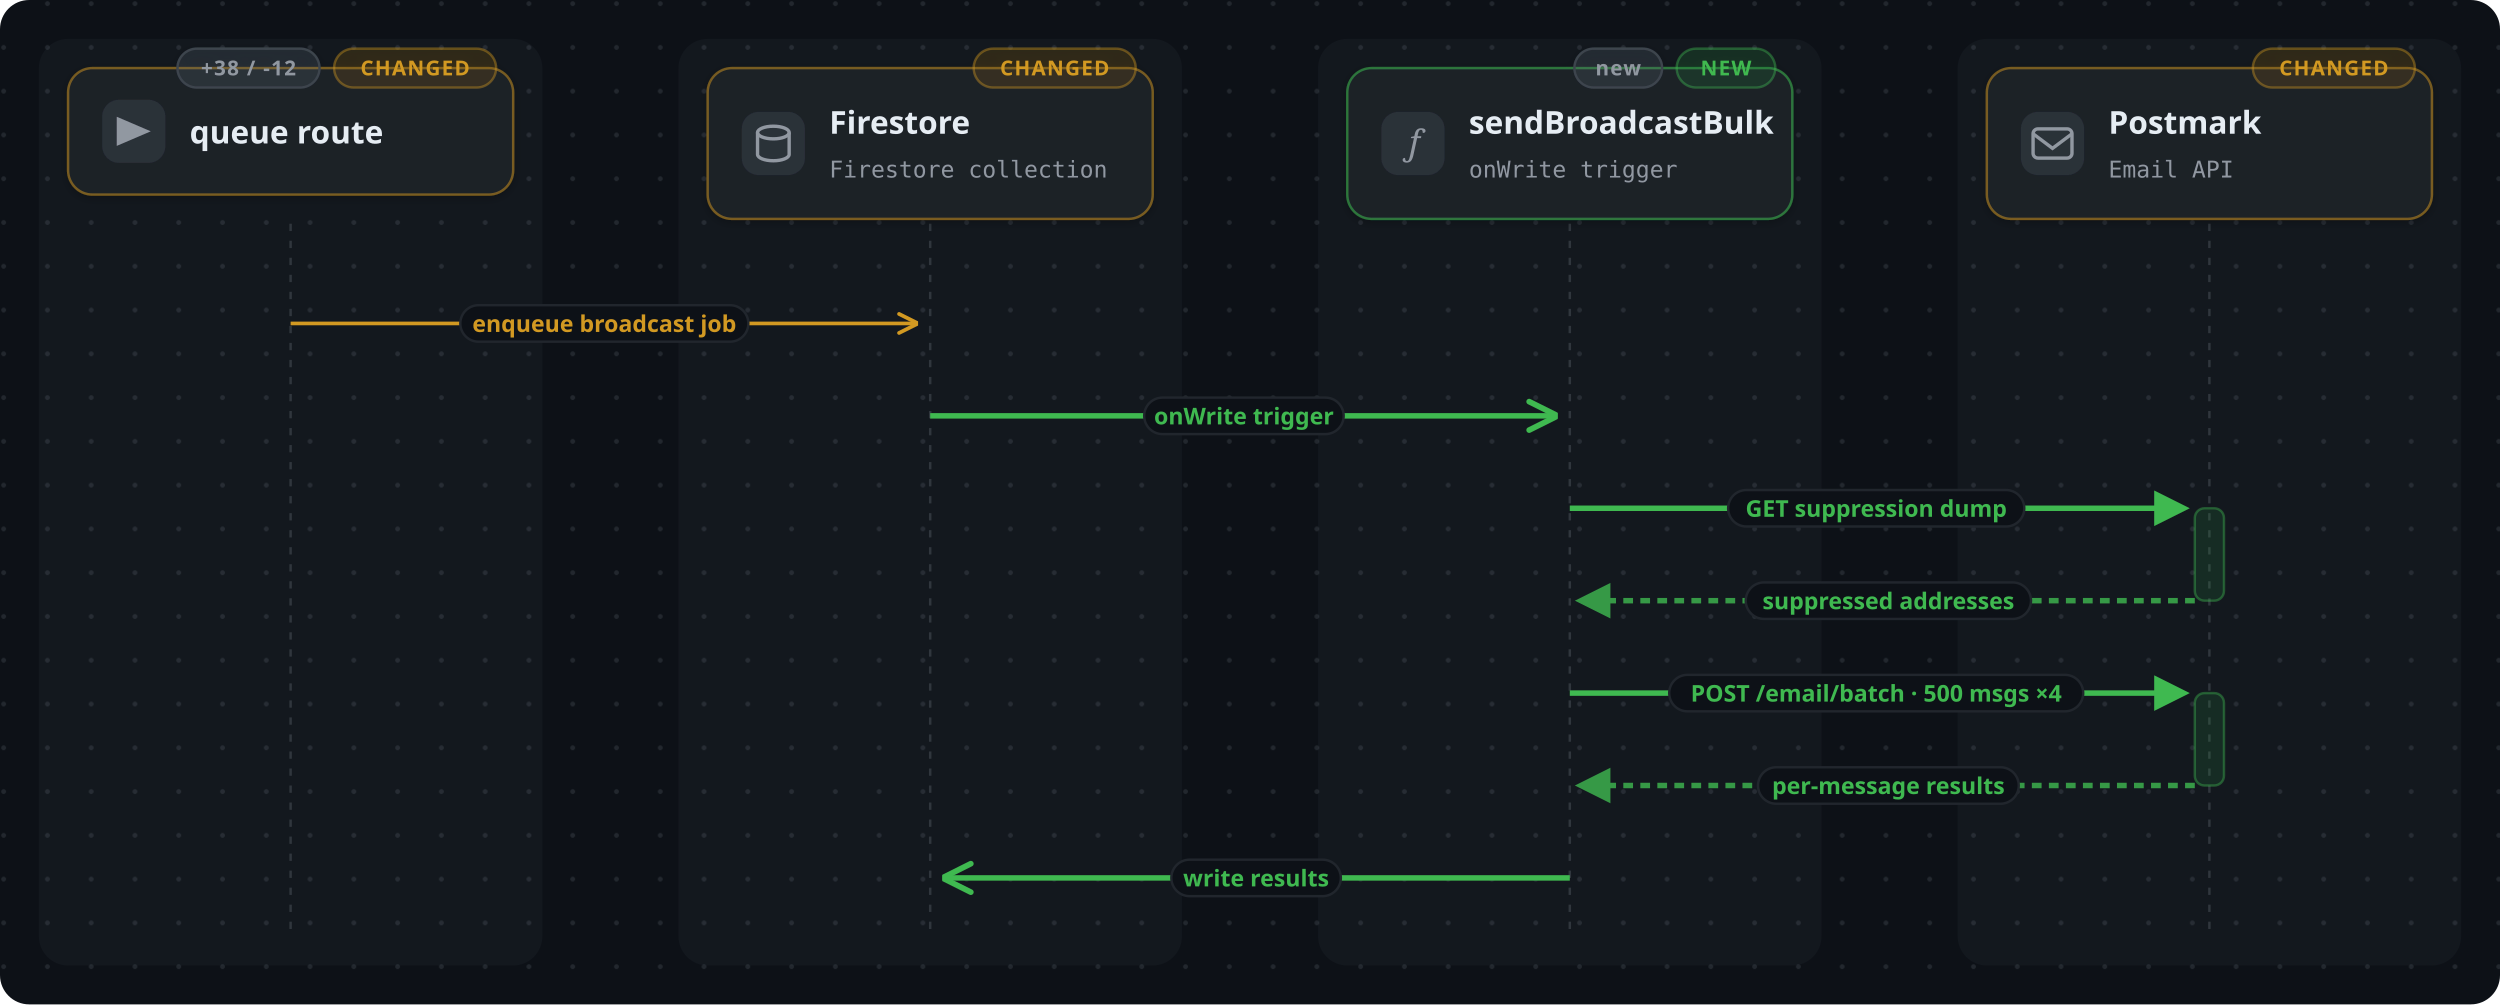
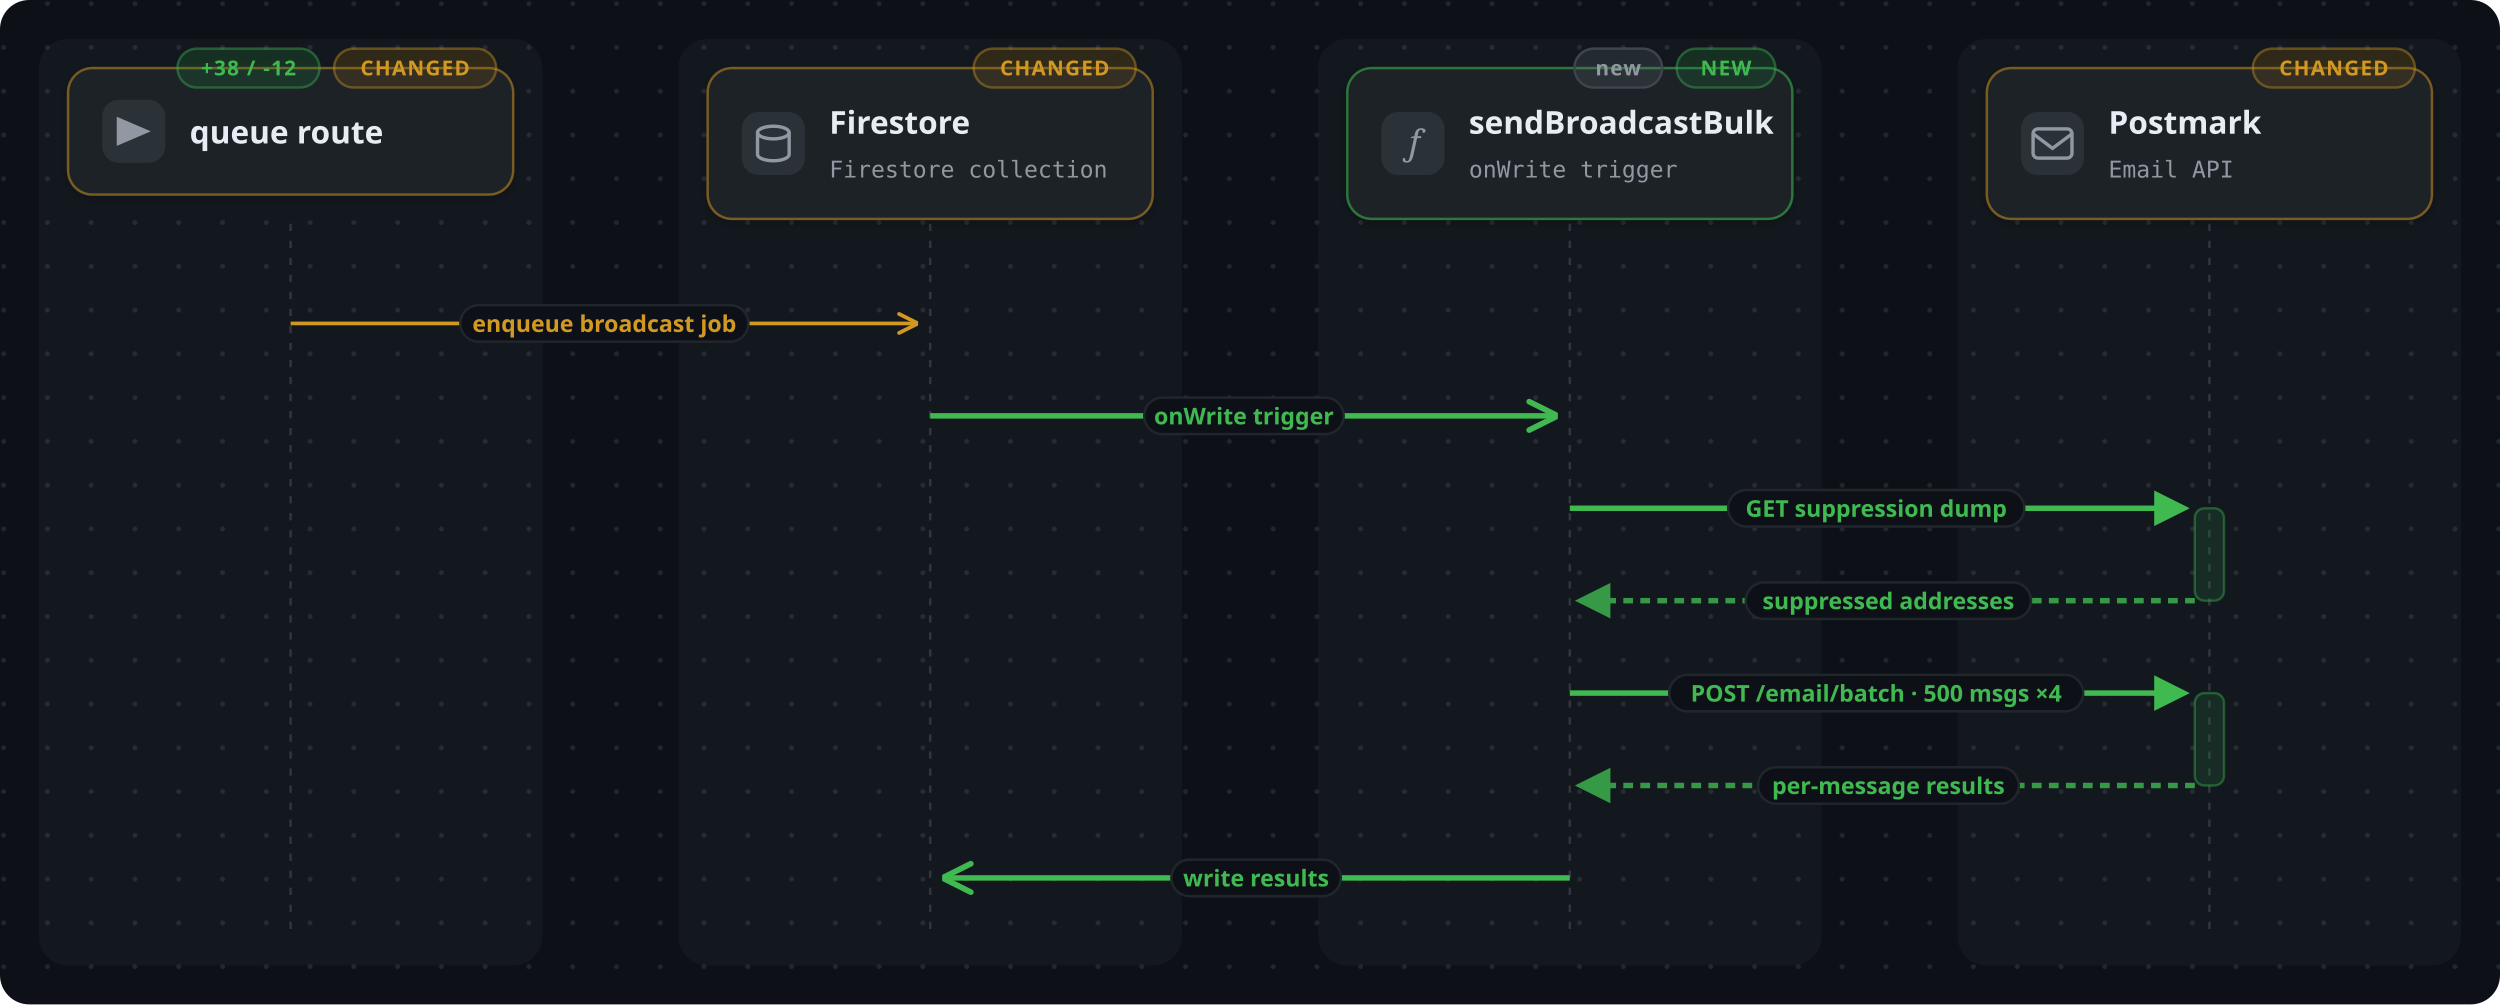
<svg xmlns="http://www.w3.org/2000/svg" viewBox="0 0 1028 413" width="1028" height="413" role="img" aria-label="Data flow — sending a broadcast">
  <style>text{font-family:-apple-system, BlinkMacSystemFont, "Segoe UI", "Noto Sans", Helvetica, Arial, sans-serif}.lanebox{fill:rgba(110,118,129,.07)}.lanelabel{font-size:10px;font-weight:700;letter-spacing:.12em;fill:#9198a1}.card{fill:#1c2128;stroke:#3d444d;stroke-width:1}.card-added{stroke:#3fb950;stroke-opacity:.55}.card-modified{stroke:#d29922;stroke-opacity:.5}.ghost{opacity:.55}.ghost .card{stroke:#f85149;stroke-dasharray:4 3;stroke-opacity:.6}.context{opacity:.82}.ntitle{font-weight:600;fill:#e6edf3}.strike{text-decoration:line-through}.nsub{font-size:9.5px;fill:#9198a1;font-family:ui-monospace, SFMono-Regular, "SF Mono", Menlo, Consolas, monospace}.chip{fill:rgba(110,118,129,.18)}.glyph{fill:#9198a1}.glyph-stroke{stroke:#9198a1;stroke-width:1.4;fill:none}.bdg text{font-size:8.5px;font-weight:700;letter-spacing:.06em}.bdg rect{stroke-width:1}.bdg-added rect{fill:rgba(46,160,67,.15);stroke:rgba(63,185,80,.4)}.bdg-added text{fill:#3fb950}.bdg-modified rect{fill:rgba(187,128,9,.15);stroke:rgba(210,153,34,.4)}.bdg-modified text{fill:#d29922}.bdg-removed rect{fill:rgba(248,81,73,.12);stroke:rgba(248,81,73,.4)}.bdg-removed text{fill:#f85149}.bdg-neutral rect{fill:rgba(110,118,129,.18);stroke:#3d444d}.bdg-neutral text{fill:#9198a1}.edge{fill:none;stroke-width:1.5}.edge-added{stroke:#3fb950}.edge-modified{stroke:#d29922}.edge-removed{stroke:#f85149;stroke-dasharray:5 4;opacity:.7}.edge-neutral{stroke:#6e7681}.hero{stroke-width:2.25}.faded{opacity:.45}.glow{fill:none;stroke-width:7;opacity:.14}.msg-self{font-size:11px;fill:#e6edf3}.lpill{fill:#0d1117;stroke:#21262d;stroke-width:1}.ltext{font-size:9.5px;font-weight:600;fill:#9198a1}.ltext-added{fill:#3fb950}.ltext-modified{fill:#d29922}.ltext-removed{fill:#f85149}.cardsh{filter:drop-shadow(0 1px 2px rgba(0,0,0,.28))}.lifeline{stroke:#30363d;stroke-width:1;stroke-dasharray:3 4}.actbar{fill:rgba(46,160,67,.15);stroke:rgba(63,185,80,.4)}.msg{fill:none;stroke-width:1.5}.msg-return{stroke-dasharray:4 3;opacity:.8}.msg-strong{stroke-width:2.25}</style>
  <defs>
    <pattern id="dots" width="18" height="18" patternUnits="userSpaceOnUse">
      <circle cx="1.5" cy="1.5" r="1" fill="rgba(110,118,129,.22)" />
    </pattern>
    <marker id="mk-added" viewBox="0 0 10 10" refX="8" refY="5" markerWidth="6.5" markerHeight="6.5" orient="auto-start-reverse">
      <path d="M0,0 L10,5 L0,10 z" fill="#3fb950" />
    </marker>
    <marker id="mko-added" viewBox="0 0 10 10" refX="10" refY="5" markerWidth="6.5" markerHeight="6.5" orient="auto-start-reverse">
      <path d="M2,1 L10,5 L2,9" fill="none" stroke="#3fb950" stroke-width="1.6" stroke-linecap="round" stroke-linejoin="round" />
    </marker>
    <marker id="mk-modified" viewBox="0 0 10 10" refX="8" refY="5" markerWidth="6.5" markerHeight="6.5" orient="auto-start-reverse">
      <path d="M0,0 L10,5 L0,10 z" fill="#d29922" />
    </marker>
    <marker id="mko-modified" viewBox="0 0 10 10" refX="10" refY="5" markerWidth="6.5" markerHeight="6.5" orient="auto-start-reverse">
      <path d="M2,1 L10,5 L2,9" fill="none" stroke="#d29922" stroke-width="1.6" stroke-linecap="round" stroke-linejoin="round" />
    </marker>
    <marker id="mk-removed" viewBox="0 0 10 10" refX="8" refY="5" markerWidth="6.5" markerHeight="6.5" orient="auto-start-reverse">
      <path d="M0,0 L10,5 L0,10 z" fill="#f85149" />
    </marker>
    <marker id="mko-removed" viewBox="0 0 10 10" refX="10" refY="5" markerWidth="6.5" markerHeight="6.5" orient="auto-start-reverse">
      <path d="M2,1 L10,5 L2,9" fill="none" stroke="#f85149" stroke-width="1.6" stroke-linecap="round" stroke-linejoin="round" />
    </marker>
    <marker id="mk-neutral" viewBox="0 0 10 10" refX="8" refY="5" markerWidth="6.5" markerHeight="6.5" orient="auto-start-reverse">
      <path d="M0,0 L10,5 L0,10 z" fill="#6e7681" />
    </marker>
    <marker id="mko-neutral" viewBox="0 0 10 10" refX="10" refY="5" markerWidth="6.5" markerHeight="6.5" orient="auto-start-reverse">
      <path d="M2,1 L10,5 L2,9" fill="none" stroke="#6e7681" stroke-width="1.6" stroke-linecap="round" stroke-linejoin="round" />
    </marker>
  </defs>
  <rect x="0" y="0" width="1028" height="413" rx="12" fill="#0d1117" />
  <rect x="0" y="0" width="1028" height="413" rx="12" fill="url(#dots)" />
  <g transform="translate(12,10)">
    <g>
      <rect class="lanebox" x="4" y="6" width="207" height="381" rx="12" />
      <rect class="lanebox" x="267" y="6" width="207" height="381" rx="12" />
      <rect class="lanebox" x="530" y="6" width="207" height="381" rx="12" />
      <rect class="lanebox" x="793" y="6" width="207" height="381" rx="12" />
    </g>
    <g>
      <line class="lifeline" x1="107.5" y1="82" x2="107.5" y2="375" />
      <line class="lifeline" x1="370.5" y1="82" x2="370.5" y2="375" />
      <line class="lifeline" x1="633.5" y1="82" x2="633.5" y2="375" />
      <line class="lifeline" x1="896.5" y1="82" x2="896.5" y2="375" />
      <rect class="actbar" x="890.5" y="199" width="12" height="38" rx="4" />
      <rect class="actbar" x="890.5" y="275" width="12" height="38" rx="4" />
    </g>
    <g>
      <g class="cardsh">
        <rect class="card card-modified" x="16" y="18" width="183" height="52" rx="10" />
        <rect class="chip" x="30" y="31" width="26" height="26" rx="7" />
        <g>
          <path class="glyph" d="M36,38 L50,44 L36,50 Z" />
        </g>
        <text class="ntitle" x="66" y="49" font-size="13">queue route</text>
-         <g class="bdg bdg-neutral">
+         <g class="bdg bdg-added">
          <rect x="60.98" y="10" width="58.4" height="16" rx="8" />
          <text x="90.18" y="21" text-anchor="middle">+38 / -12</text>
        </g>
        <g class="bdg bdg-modified">
          <rect x="125.38" y="10" width="66.62" height="16" rx="8" />
          <text x="158.69" y="21" text-anchor="middle">CHANGED</text>
        </g>
      </g>
      <g class="cardsh">
        <rect class="card card-modified" x="279" y="18" width="183" height="62" rx="10" />
        <rect class="chip" x="293" y="36" width="26" height="26" rx="7" />
        <g>
          <ellipse class="glyph-stroke" cx="306" cy="44.5" rx="6.5" ry="2.6" />
          <path class="glyph-stroke" d="M299.5,44.5 v9 a6.5,2.6 0 0 0 13 0 v-9" />
        </g>
        <text class="ntitle" x="329" y="45" font-size="13">Firestore</text>
        <text class="nsub" x="329" y="63">Firestore collection</text>
        <g class="bdg bdg-modified">
          <rect x="388.38" y="10" width="66.62" height="16" rx="8" />
          <text x="421.69" y="21" text-anchor="middle">CHANGED</text>
        </g>
      </g>
      <g class="cardsh">
        <rect class="card card-added" x="542" y="18" width="183" height="62" rx="10" />
        <rect class="chip" x="556" y="36" width="26" height="26" rx="7" />
        <g>
          <text class="glyph" x="569" y="53.5" text-anchor="middle" style="font-size:14px;font-style:italic;font-family:Georgia,serif">ƒ</text>
        </g>
        <text class="ntitle" x="592" y="45" font-size="13">sendBroadcastBulk</text>
        <text class="nsub" x="592" y="63">onWrite trigger</text>
        <g class="bdg bdg-neutral">
          <rect x="635.4" y="10" width="36.05" height="16" rx="8" />
          <text x="653.42" y="21" text-anchor="middle">new</text>
        </g>
        <g class="bdg bdg-added">
          <rect x="677.45" y="10" width="40.55" height="16" rx="8" />
          <text x="697.72" y="21" text-anchor="middle">NEW</text>
        </g>
      </g>
      <g class="cardsh">
        <rect class="card card-modified" x="805" y="18" width="183" height="62" rx="10" />
        <rect class="chip" x="819" y="36" width="26" height="26" rx="7" />
        <g>
          <rect class="glyph-stroke" x="824" y="43" width="16" height="12" rx="2" />
          <path class="glyph-stroke" d="M824,45 l8,6 8,-6" />
        </g>
        <text class="ntitle" x="855" y="45" font-size="13">Postmark</text>
        <text class="nsub" x="855" y="63">Email API</text>
        <g class="bdg bdg-modified">
          <rect x="914.38" y="10" width="66.62" height="16" rx="8" />
          <text x="947.69" y="21" text-anchor="middle">CHANGED</text>
        </g>
      </g>
    </g>
    <g>
      <path class="msg edge-modified" d="M107.5,123 L365.5,123" marker-end="url(#mko-modified)" />
      <circle r="2.6" fill="#d29922" opacity="0">
        <animateMotion dur="12.6s" repeatCount="indefinite" keyPoints="0;0;1;1" keyTimes="0;0;0.111;1" calcMode="linear" path="M107.5,123 L365.5,123" />
        <animate attributeName="opacity" dur="12.6s" repeatCount="indefinite" values="0;0;1;1;0;0" keyTimes="0;0;0.009;0.102;0.111;1" />
      </circle>
      <path class="msg edge-added msg-strong" d="M370.5,161 L628.5,161" marker-end="url(#mko-added)" />
      <circle r="2.6" fill="#3fb950" opacity="0">
        <animateMotion dur="12.6s" repeatCount="indefinite" keyPoints="0;0;1;1" keyTimes="0;0.111;0.222;1" calcMode="linear" path="M370.5,161 L628.5,161" />
        <animate attributeName="opacity" dur="12.6s" repeatCount="indefinite" values="0;0;1;1;0;0" keyTimes="0;0.111;0.12;0.213;0.222;1" />
      </circle>
      <path class="msg edge-added msg-strong" d="M633.5,199 L885.5,199" marker-end="url(#mk-added)" />
      <circle r="2.6" fill="#3fb950" opacity="0">
        <animateMotion dur="12.6s" repeatCount="indefinite" keyPoints="0;0;1;1" keyTimes="0;0.222;0.333;1" calcMode="linear" path="M633.5,199 L885.5,199" />
        <animate attributeName="opacity" dur="12.6s" repeatCount="indefinite" values="0;0;1;1;0;0" keyTimes="0;0.222;0.231;0.324;0.333;1" />
      </circle>
      <path class="msg edge-added msg-return msg-strong" d="M890.5,237 L638.5,237" marker-end="url(#mk-added)" />
      <circle r="2.6" fill="#3fb950" opacity="0">
        <animateMotion dur="12.6s" repeatCount="indefinite" keyPoints="0;0;1;1" keyTimes="0;0.333;0.444;1" calcMode="linear" path="M890.5,237 L638.5,237" />
        <animate attributeName="opacity" dur="12.6s" repeatCount="indefinite" values="0;0;1;1;0;0" keyTimes="0;0.333;0.342;0.436;0.444;1" />
      </circle>
      <path class="msg edge-added msg-strong" d="M633.5,275 L885.5,275" marker-end="url(#mk-added)" />
      <circle r="3" fill="#3fb950" opacity="0">
        <animateMotion dur="12.6s" repeatCount="indefinite" keyPoints="0;0;1;1" keyTimes="0;0.444;0.556;1" calcMode="linear" path="M633.5,275 L885.5,275" />
        <animate attributeName="opacity" dur="12.6s" repeatCount="indefinite" values="0;0;1;1;0;0" keyTimes="0;0.444;0.453;0.547;0.556;1" />
      </circle>
      <circle r="3" fill="#3fb950" opacity="0">
        <animateMotion dur="12.6s" repeatCount="indefinite" keyPoints="0;0;1;1" keyTimes="0;0.556;0.667;1" calcMode="linear" path="M633.5,275 L885.5,275" />
        <animate attributeName="opacity" dur="12.6s" repeatCount="indefinite" values="0;0;1;1;0;0" keyTimes="0;0.556;0.564;0.658;0.667;1" />
      </circle>
      <circle r="3" fill="#3fb950" opacity="0">
        <animateMotion dur="12.6s" repeatCount="indefinite" keyPoints="0;0;1;1" keyTimes="0;0.667;0.778;1" calcMode="linear" path="M633.5,275 L885.5,275" />
        <animate attributeName="opacity" dur="12.6s" repeatCount="indefinite" values="0;0;1;1;0;0" keyTimes="0;0.667;0.676;0.769;0.778;1" />
      </circle>
      <path class="msg edge-added msg-return msg-strong" d="M890.5,313 L638.5,313" marker-end="url(#mk-added)" />
      <circle r="2.6" fill="#3fb950" opacity="0">
        <animateMotion dur="12.6s" repeatCount="indefinite" keyPoints="0;0;1;1" keyTimes="0;0.778;0.889;1" calcMode="linear" path="M890.5,313 L638.5,313" />
        <animate attributeName="opacity" dur="12.6s" repeatCount="indefinite" values="0;0;1;1;0;0" keyTimes="0;0.778;0.787;0.88;0.889;1" />
      </circle>
      <path class="msg edge-added msg-strong" d="M633.5,351 L375.5,351" marker-end="url(#mko-added)" />
      <circle r="2.6" fill="#3fb950" opacity="0">
        <animateMotion dur="12.6s" repeatCount="indefinite" keyPoints="0;0;1;1" keyTimes="0;0.889;1;1" calcMode="linear" path="M633.5,351 L375.5,351" />
        <animate attributeName="opacity" dur="12.6s" repeatCount="indefinite" values="0;0;1;1;0;0" keyTimes="0;0.889;0.898;0.991;1;1" />
      </circle>
    </g>
    <g>
      <g>
        <rect class="lpill" x="177.28" y="115.5" width="118.44" height="15" rx="7.5" />
        <text class="ltext ltext-modified" x="236.5" y="126.5" text-anchor="middle">enqueue broadcast job</text>
      </g>
      <g>
        <rect class="lpill" x="458.49" y="153.5" width="82.03" height="15" rx="7.5" />
        <text class="ltext ltext-added" x="499.5" y="164.5" text-anchor="middle">onWrite trigger</text>
      </g>
      <g>
        <rect class="lpill" x="698.61" y="191.5" width="121.78" height="15" rx="7.5" />
        <text class="ltext ltext-added" x="759.5" y="202.5" text-anchor="middle">GET suppression dump</text>
      </g>
      <g>
        <rect class="lpill" x="705.85" y="229.5" width="117.3" height="15" rx="7.5" />
        <text class="ltext ltext-added" x="764.5" y="240.5" text-anchor="middle">suppressed addresses</text>
      </g>
      <g>
        <rect class="lpill" x="674.38" y="267.5" width="170.24" height="15" rx="7.5" />
        <text class="ltext ltext-added" x="759.5" y="278.5" text-anchor="middle">POST /email/batch · 500 msgs ×4</text>
      </g>
      <g>
        <rect class="lpill" x="710.9" y="305.5" width="107.21" height="15" rx="7.5" />
        <text class="ltext ltext-added" x="764.5" y="316.5" text-anchor="middle">per-message results</text>
      </g>
      <g>
        <rect class="lpill" x="469.65" y="343.5" width="69.71" height="15" rx="7.5" />
        <text class="ltext ltext-added" x="504.5" y="354.5" text-anchor="middle">write results</text>
      </g>
    </g>
  </g>
</svg>
